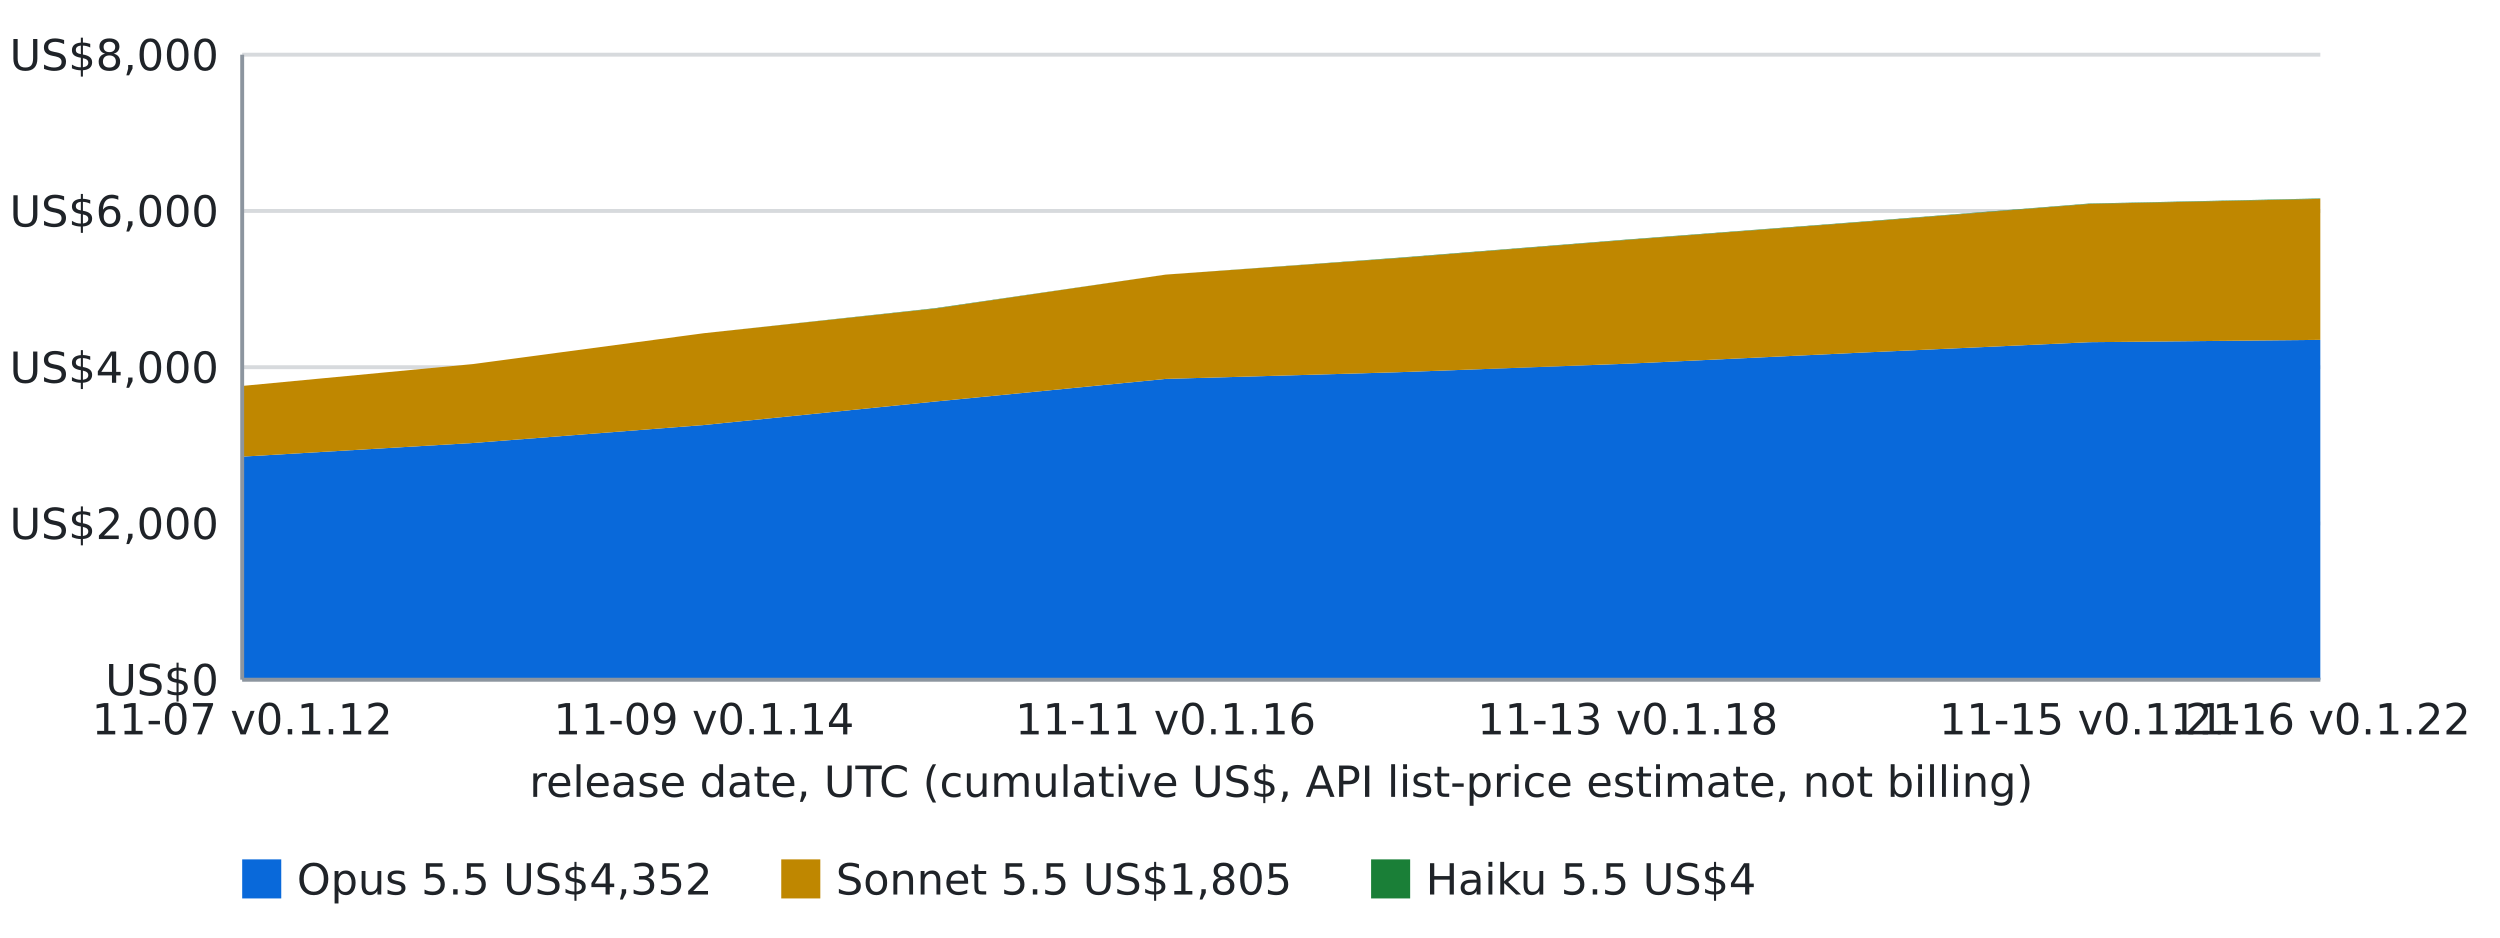
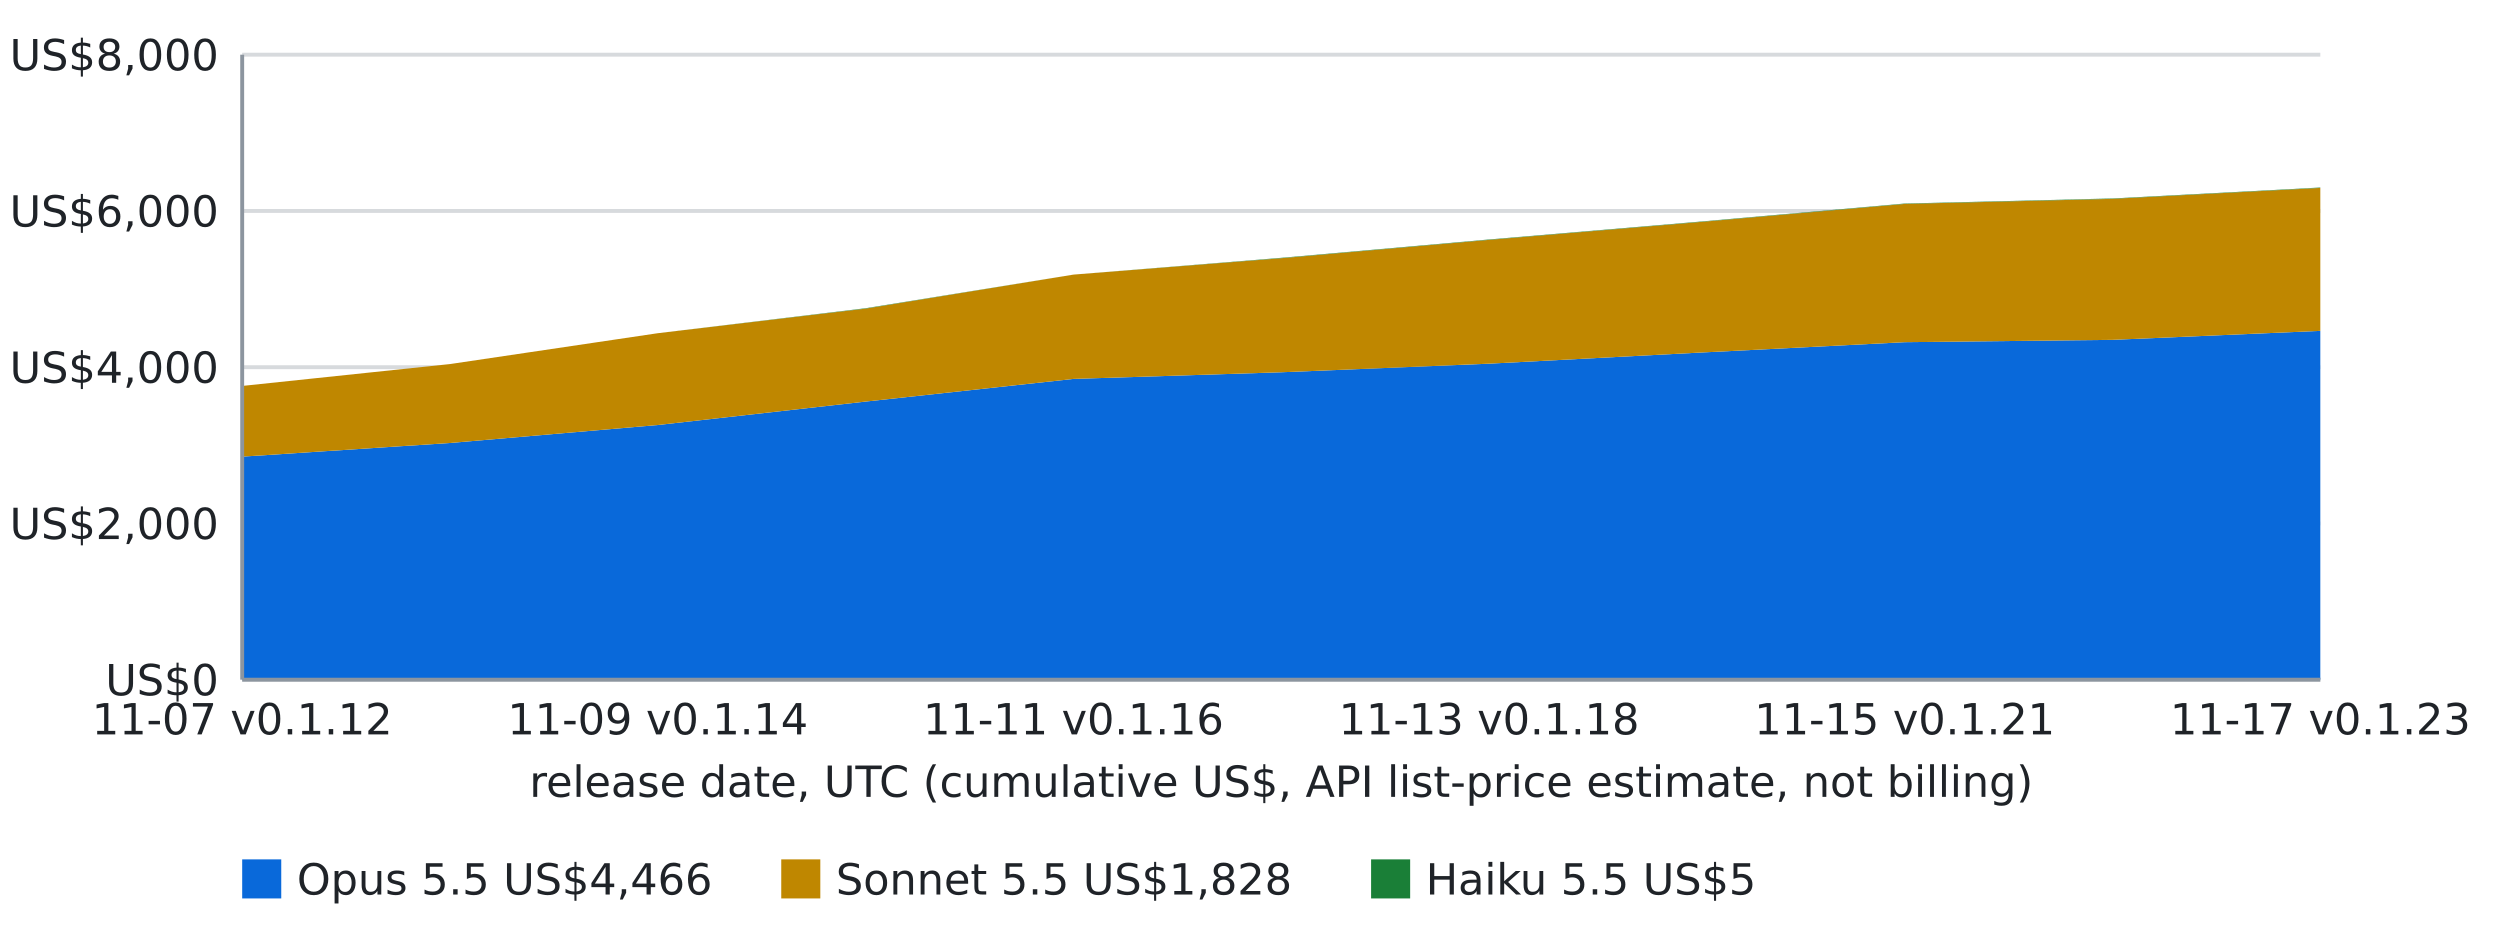
- <svg xmlns="http://www.w3.org/2000/svg" width="640" height="240" viewBox="0 0 640 240" role="img" aria-label="Cumulative build cost, API list-price estimate, not billing: 2026-11-07 v0.1.12 US$3,758; 2026-11-08 v0.1.13 US$4,042; 2026-11-09 v0.1.14 US$4,436; 2026-11-10 v0.1.15 US$4,753; 2026-11-11 v0.1.16 US$5,187; 2026-11-12 v0.1.17 US$5,398; 2026-11-13 v0.1.18 US$5,634; 2026-11-14 v0.1.19 US$5,858; 2026-11-15 v0.1.21 US$6,096; 2026-11-16 v0.1.22 US$6,161">
+ <svg xmlns="http://www.w3.org/2000/svg" width="640" height="240" viewBox="0 0 640 240" role="img" aria-label="Cumulative build cost, API list-price estimate, not billing: 2026-11-07 v0.1.12 US$3,758; 2026-11-08 v0.1.13 US$4,042; 2026-11-09 v0.1.14 US$4,436; 2026-11-10 v0.1.15 US$4,753; 2026-11-11 v0.1.16 US$5,187; 2026-11-12 v0.1.17 US$5,398; 2026-11-13 v0.1.18 US$5,634; 2026-11-14 v0.1.19 US$5,858; 2026-11-15 v0.1.21 US$6,096; 2026-11-16 v0.1.22 US$6,161; 2026-11-17 v0.1.23 US$6,299">
  <style>text{fill:#1f2328;font:11px Verdana,DejaVu Sans,sans-serif;font-variant-numeric:tabular-nums}.ax{stroke:#8c959f;stroke-width:1}.gr{stroke:#8c959f;stroke-opacity:.35;stroke-width:1}@media (prefers-color-scheme:dark){text{fill:#e6edf3}}.s0{fill:#0969da}.s1{fill:#bf8700}.s2{fill:#1a7f37}.s3{fill:#cf222e}.s4{fill:#8250df}.s5{fill:#6e7781}@media (prefers-color-scheme:dark){.s0{fill:#388bfd}.s1{fill:#d29922}.s2{fill:#3fb950}.s3{fill:#f85149}.s4{fill:#a371f7}.s5{fill:#8b949e}}</style>
  <line class="gr" x1="62" y1="174.0" x2="594" y2="174.0" />
  <text x="56" y="178.0" text-anchor="end">US$0</text>
  <line class="gr" x1="62" y1="134.0" x2="594" y2="134.0" />
  <text x="56" y="138.0" text-anchor="end">US$2,000</text>
  <line class="gr" x1="62" y1="94.0" x2="594" y2="94.0" />
  <text x="56" y="98.0" text-anchor="end">US$4,000</text>
  <line class="gr" x1="62" y1="54.0" x2="594" y2="54.0" />
  <text x="56" y="58.0" text-anchor="end">US$6,000</text>
  <line class="gr" x1="62" y1="14.0" x2="594" y2="14.0" />
  <text x="56" y="18.0" text-anchor="end">US$8,000</text>
-   <polygon points="62.0,116.9 121.1,113.4 180.2,108.8 239.3,102.8 298.4,97.0 357.6,95.3 416.7,93.1 475.8,90.3 534.9,87.6 594.0,87.0 594.0,174.0 534.9,174.0 475.8,174.0 416.7,174.0 357.6,174.0 298.4,174.0 239.3,174.0 180.2,174.0 121.1,174.0 62.0,174.0" class="s0" />
-   <polygon points="62.0,98.8 121.1,93.2 180.2,85.3 239.3,79.0 298.4,70.3 357.6,66.1 416.7,61.4 475.8,56.9 534.9,52.2 594.0,50.9 594.0,87.0 534.9,87.6 475.8,90.3 416.7,93.1 357.6,95.3 298.4,97.0 239.3,102.8 180.2,108.8 121.1,113.4 62.0,116.9" class="s1" />
-   <polygon points="62.0,98.8 121.1,93.2 180.2,85.3 239.3,78.9 298.4,70.3 357.6,66.0 416.7,61.3 475.8,56.8 534.9,52.1 594.0,50.8 594.0,50.9 534.9,52.2 475.8,56.9 416.7,61.4 357.6,66.1 298.4,70.3 239.3,79.0 180.2,85.3 121.1,93.2 62.0,98.8" class="s2" />
+   <polygon points="62.0,116.9 115.2,113.4 168.4,108.8 221.6,102.8 274.8,97.0 328.0,95.3 381.2,93.1 434.4,90.3 487.6,87.6 540.8,87.0 594.0,84.7 594.0,174.0 540.8,174.0 487.6,174.0 434.4,174.0 381.2,174.0 328.0,174.0 274.8,174.0 221.6,174.0 168.4,174.0 115.2,174.0 62.0,174.0" class="s0" />
+   <polygon points="62.0,98.8 115.2,93.2 168.4,85.3 221.6,79.0 274.8,70.3 328.0,66.1 381.2,61.4 434.4,56.9 487.6,52.2 540.8,50.9 594.0,48.1 594.0,84.7 540.8,87.0 487.6,87.6 434.4,90.3 381.2,93.1 328.0,95.3 274.8,97.0 221.6,102.8 168.4,108.8 115.2,113.4 62.0,116.9" class="s1" />
+   <polygon points="62.0,98.8 115.2,93.2 168.4,85.3 221.6,78.9 274.8,70.3 328.0,66.0 381.2,61.3 434.4,56.8 487.6,52.1 540.8,50.8 594.0,48.0 594.0,48.1 540.8,50.9 487.6,52.2 434.4,56.9 381.2,61.4 328.0,66.1 274.8,70.3 221.6,79.0 168.4,85.3 115.2,93.2 62.0,98.8" class="s2" />
  <line class="ax" x1="62" y1="14" x2="62" y2="174" />
  <line class="ax" x1="62" y1="174" x2="594" y2="174" />
  <text x="62.0" y="188" text-anchor="middle">11-07 v0.1.12</text>
-   <text x="180.2" y="188" text-anchor="middle">11-09 v0.1.14</text>
-   <text x="298.4" y="188" text-anchor="middle">11-11 v0.1.16</text>
-   <text x="416.7" y="188" text-anchor="middle">11-13 v0.1.18</text>
-   <text x="534.9" y="188" text-anchor="middle">11-15 v0.1.21</text>
-   <text x="594.0" y="188" text-anchor="middle">11-16 v0.1.22</text>
+   <text x="168.4" y="188" text-anchor="middle">11-09 v0.1.14</text>
+   <text x="274.8" y="188" text-anchor="middle">11-11 v0.1.16</text>
+   <text x="381.2" y="188" text-anchor="middle">11-13 v0.1.18</text>
+   <text x="487.6" y="188" text-anchor="middle">11-15 v0.1.21</text>
+   <text x="594.0" y="188" text-anchor="middle">11-17 v0.1.23</text>
  <text x="328" y="204" text-anchor="middle">release date, UTC (cumulative US$, API list-price estimate, not billing)</text>
  <rect x="62" y="220" width="10" height="10" class="s0" />
-   <text x="76" y="229">Opus 5.5 US$4,352</text>
+   <text x="76" y="229">Opus 5.5 US$4,466</text>
  <rect x="200" y="220" width="10" height="10" class="s1" />
-   <text x="214" y="229">Sonnet 5.5 US$1,805</text>
+   <text x="214" y="229">Sonnet 5.5 US$1,828</text>
  <rect x="351" y="220" width="10" height="10" class="s2" />
-   <text x="365" y="229">Haiku 5.5 US$4</text>
+   <text x="365" y="229">Haiku 5.5 US$5</text>
</svg>
